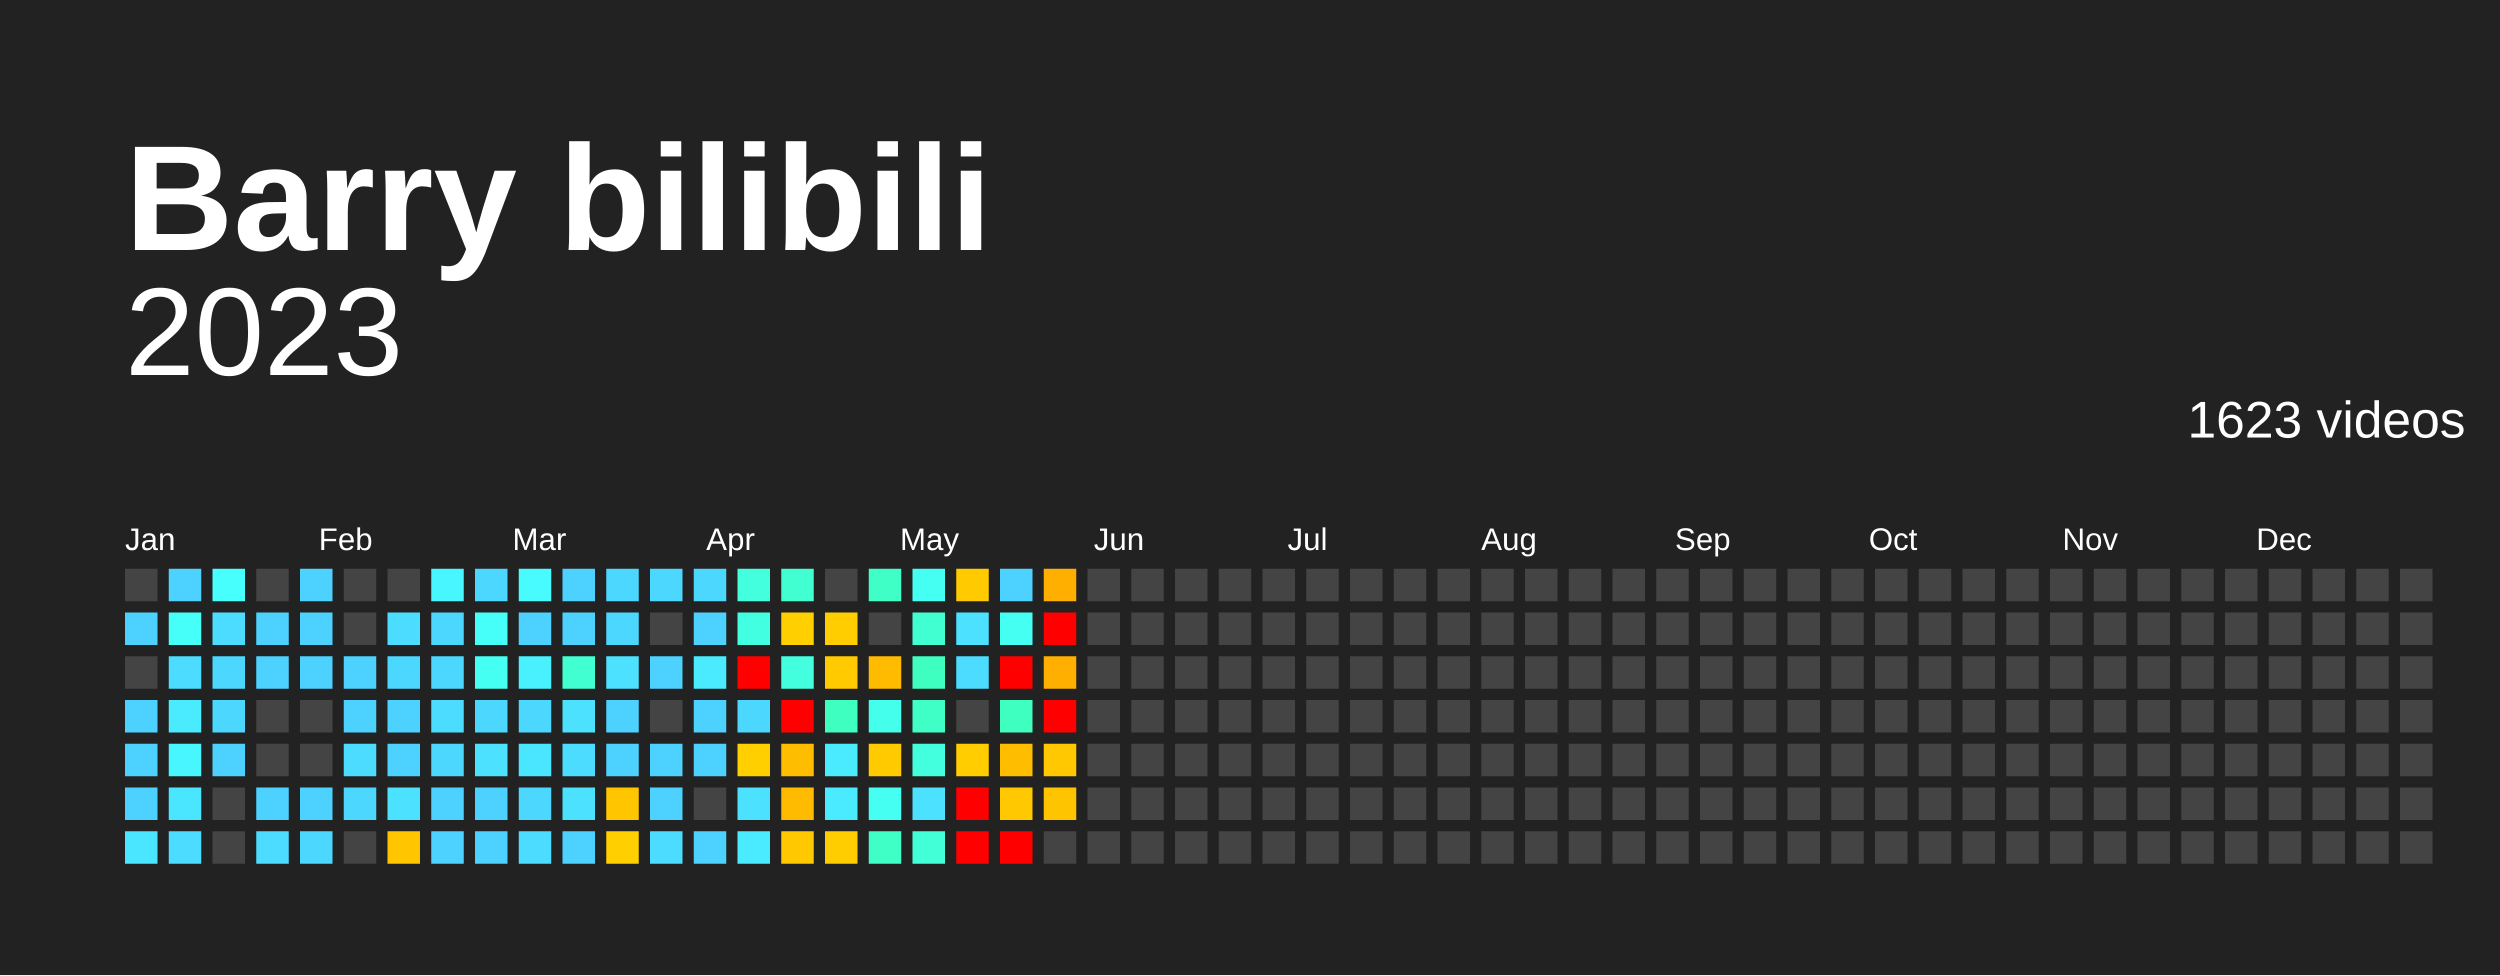
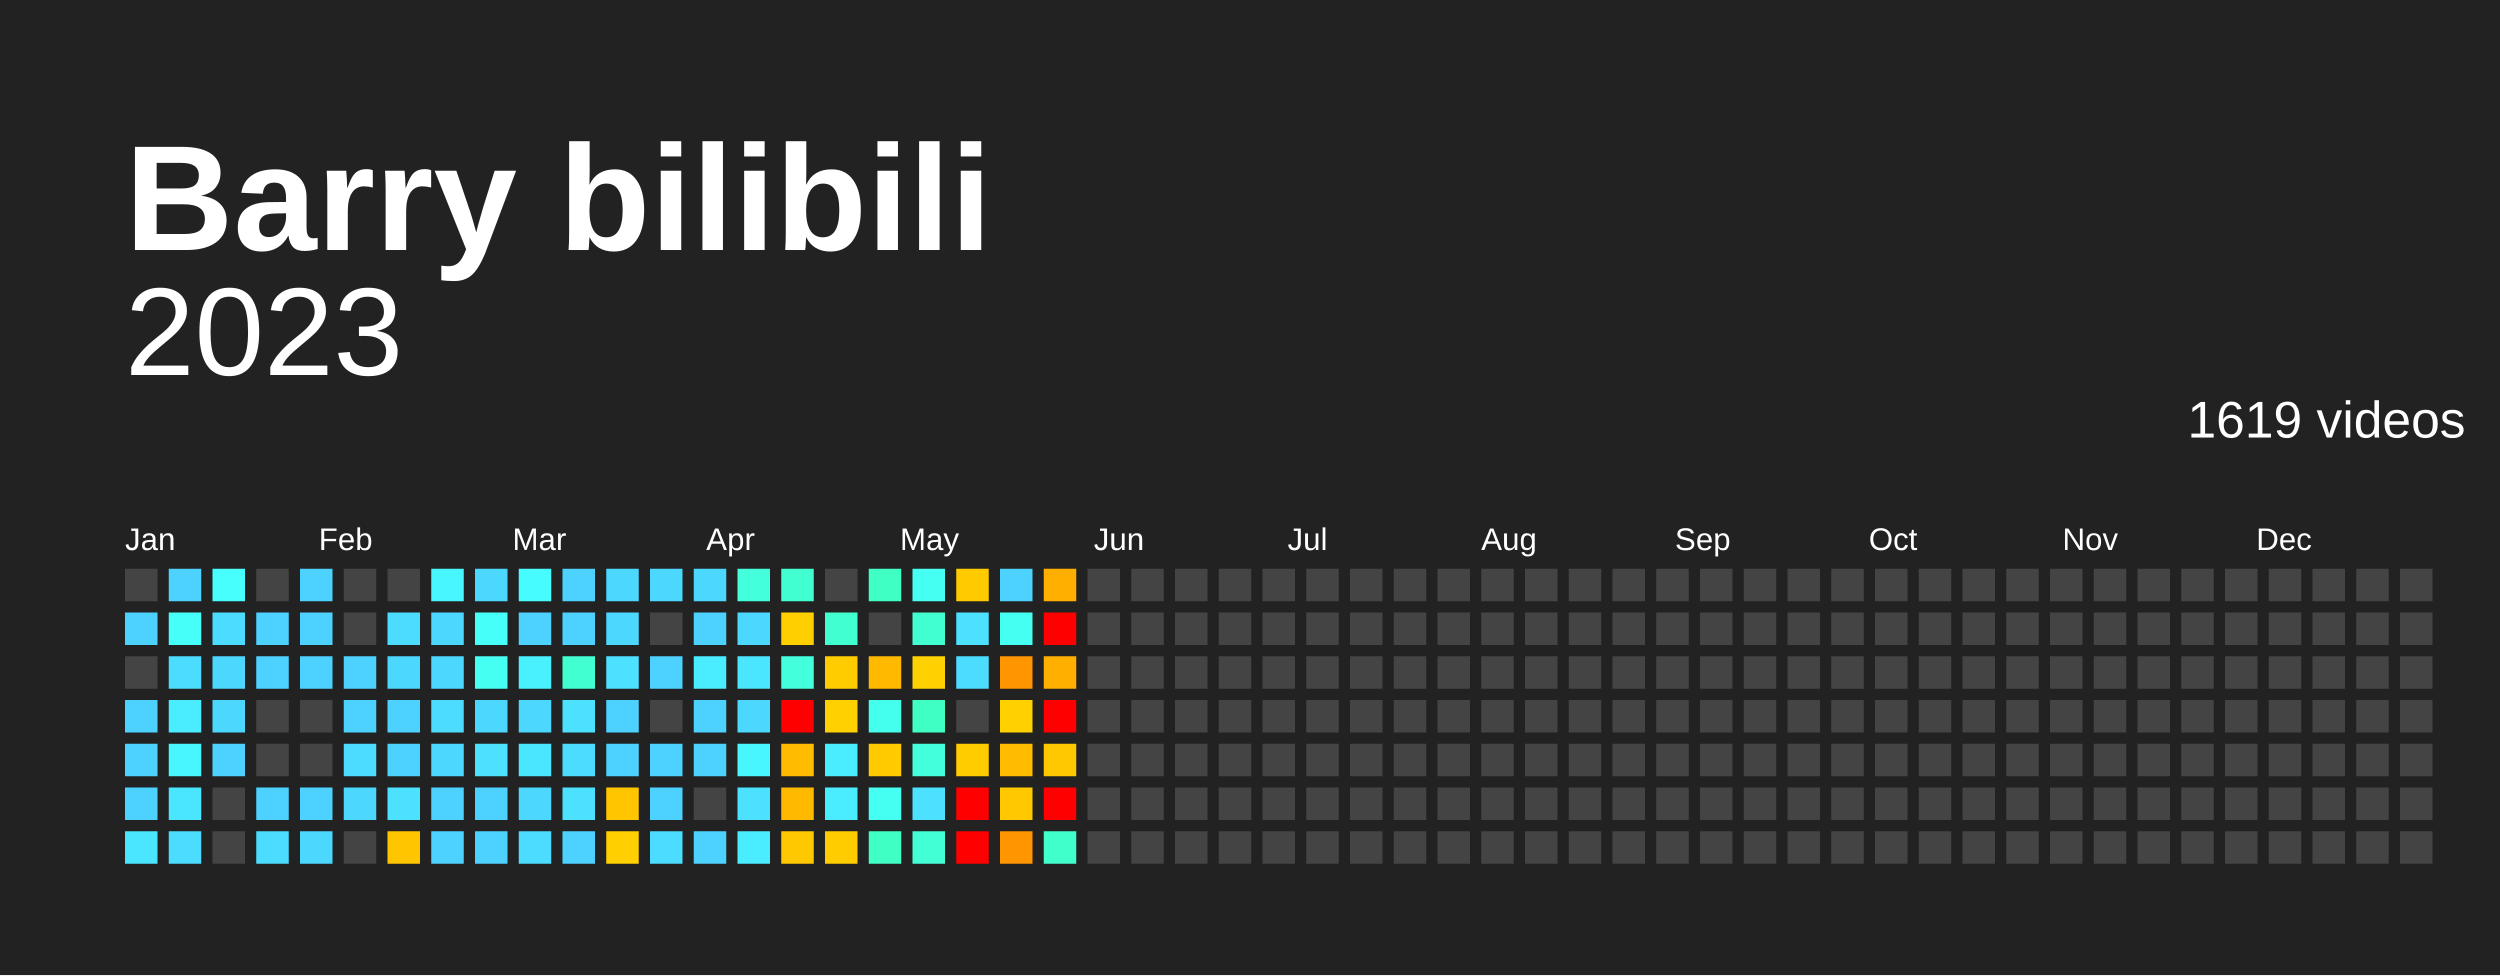
<svg xmlns="http://www.w3.org/2000/svg" baseProfile="full" height="78mm" version="1.1" viewBox="0,0,200,78" width="200mm">
  <defs />
  <rect fill="#222222" height="78" width="200" x="0" y="0" />
  <text fill="#FFFFFF" style="font-size:12px; font-family:Arial; font-weight:bold;" x="10" y="20">Barry bilibili</text>
  <text alignment-baseline="hanging" fill="#FFFFFF" style="font-size:10.0px; font-family:Arial;" x="10" y="30">2023</text>
-   <text alignment-baseline="hanging" fill="#FFFFFF" style="font-size:4.125px; font-family:Arial;" x="175" y="35">1623 videos</text>
+   <text alignment-baseline="hanging" fill="#FFFFFF" style="font-size:4.125px; font-family:Arial;" x="175" y="35">1619 videos</text>
  <text fill="#FFFFFF" style="font-size:2.5px; font-family:Arial" x="10.0" y="44">Jan</text>
  <text fill="#FFFFFF" style="font-size:2.5px; font-family:Arial" x="25.5" y="44">Feb</text>
  <text fill="#FFFFFF" style="font-size:2.5px; font-family:Arial" x="41.0" y="44">Mar</text>
  <text fill="#FFFFFF" style="font-size:2.5px; font-family:Arial" x="56.5" y="44">Apr</text>
  <text fill="#FFFFFF" style="font-size:2.5px; font-family:Arial" x="72.0" y="44">May</text>
  <text fill="#FFFFFF" style="font-size:2.5px; font-family:Arial" x="87.5" y="44">Jun</text>
  <text fill="#FFFFFF" style="font-size:2.5px; font-family:Arial" x="103.0" y="44">Jul</text>
  <text fill="#FFFFFF" style="font-size:2.5px; font-family:Arial" x="118.5" y="44">Aug</text>
  <text fill="#FFFFFF" style="font-size:2.5px; font-family:Arial" x="134.0" y="44">Sep</text>
  <text fill="#FFFFFF" style="font-size:2.5px; font-family:Arial" x="149.5" y="44">Oct</text>
  <text fill="#FFFFFF" style="font-size:2.5px; font-family:Arial" x="165.0" y="44">Nov</text>
  <text fill="#FFFFFF" style="font-size:2.5px; font-family:Arial" x="180.5" y="44">Dec</text>
  <rect fill="#444444" height="2.6" width="2.6" x="10.0" y="45.5" />
  <rect fill="#4dd2ff" height="2.6" width="2.6" x="10.0" y="49.0" />
  <rect fill="#444444" height="2.6" width="2.6" x="10.0" y="52.5" />
  <rect fill="#4dd2ff" height="2.6" width="2.6" x="10.0" y="56.0" />
  <rect fill="#4dd2ff" height="2.6" width="2.6" x="10.0" y="59.5" />
  <rect fill="#4dd2ff" height="2.6" width="2.6" x="10.0" y="63.0" />
  <rect fill="#4ae6ff" height="2.6" width="2.6" x="10.0" y="66.5" />
  <rect fill="#4dd2ff" height="2.6" width="2.6" x="13.5" y="45.5" />
  <rect fill="#46fff8" height="2.6" width="2.6" x="13.5" y="49.0" />
  <rect fill="#4cdcff" height="2.6" width="2.6" x="13.5" y="52.5" />
-   <rect fill="#4aebff" height="2.6" width="2.6" x="13.5" y="56.0" />
+   <rect fill="#4aecff" height="2.6" width="2.6" x="13.5" y="56.0" />
  <rect fill="#48f6ff" height="2.6" width="2.6" x="13.5" y="59.5" />
  <rect fill="#4ae6ff" height="2.6" width="2.6" x="13.5" y="63.0" />
  <rect fill="#4cdcff" height="2.6" width="2.6" x="13.5" y="66.5" />
  <rect fill="#47fffd" height="2.6" width="2.6" x="17.0" y="45.5" />
  <rect fill="#4cdcff" height="2.6" width="2.6" x="17.0" y="49.0" />
  <rect fill="#4cd7ff" height="2.6" width="2.6" x="17.0" y="52.5" />
  <rect fill="#4cd7ff" height="2.6" width="2.6" x="17.0" y="56.0" />
  <rect fill="#4dd2ff" height="2.6" width="2.6" x="17.0" y="59.5" />
  <rect fill="#444444" height="2.6" width="2.6" x="17.0" y="63.0" />
  <rect fill="#444444" height="2.6" width="2.6" x="17.0" y="66.5" />
  <rect fill="#444444" height="2.6" width="2.6" x="20.5" y="45.5" />
  <rect fill="#4dd2ff" height="2.6" width="2.6" x="20.5" y="49.0" />
  <rect fill="#4dd2ff" height="2.6" width="2.6" x="20.5" y="52.5" />
  <rect fill="#444444" height="2.6" width="2.6" x="20.5" y="56.0" />
  <rect fill="#444444" height="2.6" width="2.6" x="20.5" y="59.5" />
  <rect fill="#4dd2ff" height="2.6" width="2.6" x="20.5" y="63.0" />
  <rect fill="#4cdcff" height="2.6" width="2.6" x="20.5" y="66.5" />
  <rect fill="#4dd2ff" height="2.6" width="2.6" x="24.0" y="45.5" />
  <rect fill="#4dd2ff" height="2.6" width="2.6" x="24.0" y="49.0" />
  <rect fill="#4dd2ff" height="2.6" width="2.6" x="24.0" y="52.5" />
  <rect fill="#444444" height="2.6" width="2.6" x="24.0" y="56.0" />
  <rect fill="#444444" height="2.6" width="2.6" x="24.0" y="59.5" />
  <rect fill="#4dd2ff" height="2.6" width="2.6" x="24.0" y="63.0" />
  <rect fill="#4cd7ff" height="2.6" width="2.6" x="24.0" y="66.5" />
  <rect fill="#444444" height="2.6" width="2.6" x="27.5" y="45.5" />
  <rect fill="#444444" height="2.6" width="2.6" x="27.5" y="49.0" />
  <rect fill="#4dd2ff" height="2.6" width="2.6" x="27.5" y="52.5" />
  <rect fill="#4dd2ff" height="2.6" width="2.6" x="27.5" y="56.0" />
  <rect fill="#4cdcff" height="2.6" width="2.6" x="27.5" y="59.5" />
  <rect fill="#4cd7ff" height="2.6" width="2.6" x="27.5" y="63.0" />
  <rect fill="#444444" height="2.6" width="2.6" x="27.5" y="66.5" />
  <rect fill="#444444" height="2.6" width="2.6" x="31.0" y="45.5" />
  <rect fill="#4cdcff" height="2.6" width="2.6" x="31.0" y="49.0" />
  <rect fill="#4cd7ff" height="2.6" width="2.6" x="31.0" y="52.5" />
  <rect fill="#4dd2ff" height="2.6" width="2.6" x="31.0" y="56.0" />
  <rect fill="#4dd2ff" height="2.6" width="2.6" x="31.0" y="59.5" />
  <rect fill="#4be1ff" height="2.6" width="2.6" x="31.0" y="63.0" />
  <rect fill="#ffc600" height="2.6" width="2.6" x="31.0" y="66.5" />
  <rect fill="#48f6ff" height="2.6" width="2.6" x="34.5" y="45.5" />
  <rect fill="#4cd7ff" height="2.6" width="2.6" x="34.5" y="49.0" />
  <rect fill="#4cd7ff" height="2.6" width="2.6" x="34.5" y="52.5" />
  <rect fill="#4cdcff" height="2.6" width="2.6" x="34.5" y="56.0" />
  <rect fill="#4cd7ff" height="2.6" width="2.6" x="34.5" y="59.5" />
  <rect fill="#4dd2ff" height="2.6" width="2.6" x="34.5" y="63.0" />
  <rect fill="#4dd2ff" height="2.6" width="2.6" x="34.5" y="66.5" />
  <rect fill="#4cd7ff" height="2.6" width="2.6" x="38.0" y="45.5" />
  <rect fill="#46fff8" height="2.6" width="2.6" x="38.0" y="49.0" />
-   <rect fill="#45fff3" height="2.6" width="2.6" x="38.0" y="52.5" />
+   <rect fill="#45fff2" height="2.6" width="2.6" x="38.0" y="52.5" />
  <rect fill="#4cd7ff" height="2.6" width="2.6" x="38.0" y="56.0" />
  <rect fill="#4be1ff" height="2.6" width="2.6" x="38.0" y="59.5" />
  <rect fill="#4dd2ff" height="2.6" width="2.6" x="38.0" y="63.0" />
  <rect fill="#4dd2ff" height="2.6" width="2.6" x="38.0" y="66.5" />
-   <rect fill="#47fbff" height="2.6" width="2.6" x="41.5" y="45.5" />
+   <rect fill="#47fcff" height="2.6" width="2.6" x="41.5" y="45.5" />
  <rect fill="#4dd2ff" height="2.6" width="2.6" x="41.5" y="49.0" />
  <rect fill="#49f1ff" height="2.6" width="2.6" x="41.5" y="52.5" />
  <rect fill="#4cd7ff" height="2.6" width="2.6" x="41.5" y="56.0" />
  <rect fill="#4ae6ff" height="2.6" width="2.6" x="41.5" y="59.5" />
  <rect fill="#4cd7ff" height="2.6" width="2.6" x="41.5" y="63.0" />
  <rect fill="#4cdcff" height="2.6" width="2.6" x="41.5" y="66.5" />
  <rect fill="#4dd2ff" height="2.6" width="2.6" x="45.0" y="45.5" />
  <rect fill="#4dd2ff" height="2.6" width="2.6" x="45.0" y="49.0" />
-   <rect fill="#41ffd1" height="2.6" width="2.6" x="45.0" y="52.5" />
+   <rect fill="#41ffd0" height="2.6" width="2.6" x="45.0" y="52.5" />
  <rect fill="#4be1ff" height="2.6" width="2.6" x="45.0" y="56.0" />
  <rect fill="#4cdcff" height="2.6" width="2.6" x="45.0" y="59.5" />
  <rect fill="#4be1ff" height="2.6" width="2.6" x="45.0" y="63.0" />
  <rect fill="#4dd2ff" height="2.6" width="2.6" x="45.0" y="66.5" />
  <rect fill="#4cd7ff" height="2.6" width="2.6" x="48.5" y="45.5" />
  <rect fill="#4cd7ff" height="2.6" width="2.6" x="48.5" y="49.0" />
  <rect fill="#4be1ff" height="2.6" width="2.6" x="48.5" y="52.5" />
  <rect fill="#4dd2ff" height="2.6" width="2.6" x="48.5" y="56.0" />
  <rect fill="#4dd2ff" height="2.6" width="2.6" x="48.5" y="59.5" />
  <rect fill="#ffc600" height="2.6" width="2.6" x="48.5" y="63.0" />
  <rect fill="#ffcf00" height="2.6" width="2.6" x="48.5" y="66.5" />
  <rect fill="#4cd7ff" height="2.6" width="2.6" x="52.0" y="45.5" />
  <rect fill="#444444" height="2.6" width="2.6" x="52.0" y="49.0" />
  <rect fill="#4dd2ff" height="2.6" width="2.6" x="52.0" y="52.5" />
  <rect fill="#444444" height="2.6" width="2.6" x="52.0" y="56.0" />
  <rect fill="#4dd2ff" height="2.6" width="2.6" x="52.0" y="59.5" />
  <rect fill="#4dd2ff" height="2.6" width="2.6" x="52.0" y="63.0" />
  <rect fill="#4cdcff" height="2.6" width="2.6" x="52.0" y="66.5" />
  <rect fill="#4cd7ff" height="2.6" width="2.6" x="55.5" y="45.5" />
  <rect fill="#4dd2ff" height="2.6" width="2.6" x="55.5" y="49.0" />
-   <rect fill="#4aebff" height="2.6" width="2.6" x="55.5" y="52.5" />
+   <rect fill="#4aecff" height="2.6" width="2.6" x="55.5" y="52.5" />
  <rect fill="#4dd2ff" height="2.6" width="2.6" x="55.5" y="56.0" />
  <rect fill="#4dd2ff" height="2.6" width="2.6" x="55.5" y="59.5" />
  <rect fill="#444444" height="2.6" width="2.6" x="55.5" y="63.0" />
  <rect fill="#4dd2ff" height="2.6" width="2.6" x="55.5" y="66.5" />
-   <rect fill="#43ffdd" height="2.6" width="2.6" x="59.0" y="45.5" />
-   <rect fill="#43ffe2" height="2.6" width="2.6" x="59.0" y="49.0" />
-   <rect fill="red" height="2.6" width="2.6" x="59.0" y="52.5" />
+   <rect fill="#43ffdc" height="2.6" width="2.6" x="59.0" y="45.5" />
+   <rect fill="#4cd7ff" height="2.6" width="2.6" x="59.0" y="49.0" />
+   <rect fill="#4ae6ff" height="2.6" width="2.6" x="59.0" y="52.5" />
  <rect fill="#4cd7ff" height="2.6" width="2.6" x="59.0" y="56.0" />
-   <rect fill="#ffcf00" height="2.6" width="2.6" x="59.0" y="59.5" />
+   <rect fill="#48f6ff" height="2.6" width="2.6" x="59.0" y="59.5" />
  <rect fill="#4be1ff" height="2.6" width="2.6" x="59.0" y="63.0" />
-   <rect fill="#4aebff" height="2.6" width="2.6" x="59.0" y="66.5" />
-   <rect fill="#41ffd1" height="2.6" width="2.6" x="62.5" y="45.5" />
+   <rect fill="#4aecff" height="2.6" width="2.6" x="59.0" y="66.5" />
+   <rect fill="#41ffd0" height="2.6" width="2.6" x="62.5" y="45.5" />
  <rect fill="#ffcf00" height="2.6" width="2.6" x="62.5" y="49.0" />
-   <rect fill="#43ffdd" height="2.6" width="2.6" x="62.5" y="52.5" />
+   <rect fill="#43ffdc" height="2.6" width="2.6" x="62.5" y="52.5" />
  <rect fill="red" height="2.6" width="2.6" x="62.5" y="56.0" />
-   <rect fill="#ffbd00" height="2.6" width="2.6" x="62.5" y="59.5" />
-   <rect fill="#ffbb00" height="2.6" width="2.6" x="62.5" y="63.0" />
+   <rect fill="#ffbc00" height="2.6" width="2.6" x="62.5" y="59.5" />
+   <rect fill="#ffba00" height="2.6" width="2.6" x="62.5" y="63.0" />
  <rect fill="#ffc800" height="2.6" width="2.6" x="62.5" y="66.5" />
  <rect fill="#444444" height="2.6" width="2.6" x="66.0" y="45.5" />
-   <rect fill="#ffcd00" height="2.6" width="2.6" x="66.0" y="49.0" />
-   <rect fill="#ffcb00" height="2.6" width="2.6" x="66.0" y="52.5" />
-   <rect fill="#3fffc0" height="2.6" width="2.6" x="66.0" y="56.0" />
-   <rect fill="#4aebff" height="2.6" width="2.6" x="66.0" y="59.5" />
-   <rect fill="#4aebff" height="2.6" width="2.6" x="66.0" y="63.0" />
-   <rect fill="#ffcd00" height="2.6" width="2.6" x="66.0" y="66.5" />
-   <rect fill="#40ffc6" height="2.6" width="2.6" x="69.5" y="45.5" />
+   <rect fill="#41ffd0" height="2.6" width="2.6" x="66.0" y="49.0" />
+   <rect fill="#ffcc00" height="2.6" width="2.6" x="66.0" y="52.5" />
+   <rect fill="#ffd100" height="2.6" width="2.6" x="66.0" y="56.0" />
+   <rect fill="#4aecff" height="2.6" width="2.6" x="66.0" y="59.5" />
+   <rect fill="#4aecff" height="2.6" width="2.6" x="66.0" y="63.0" />
+   <rect fill="#ffcc00" height="2.6" width="2.6" x="66.0" y="66.5" />
+   <rect fill="#40ffc5" height="2.6" width="2.6" x="69.5" y="45.5" />
  <rect fill="#444444" height="2.6" width="2.6" x="69.5" y="49.0" />
-   <rect fill="#ffbb00" height="2.6" width="2.6" x="69.5" y="52.5" />
+   <rect fill="#ffba00" height="2.6" width="2.6" x="69.5" y="52.5" />
  <rect fill="#45ffed" height="2.6" width="2.6" x="69.5" y="56.0" />
-   <rect fill="#ffcb00" height="2.6" width="2.6" x="69.5" y="59.5" />
-   <rect fill="#45fff3" height="2.6" width="2.6" x="69.5" y="63.0" />
-   <rect fill="#40ffc6" height="2.6" width="2.6" x="69.5" y="66.5" />
-   <rect fill="#45fff3" height="2.6" width="2.6" x="73.0" y="45.5" />
-   <rect fill="#41ffd1" height="2.6" width="2.6" x="73.0" y="49.0" />
-   <rect fill="#3fffc0" height="2.6" width="2.6" x="73.0" y="52.5" />
-   <rect fill="#40ffc6" height="2.6" width="2.6" x="73.0" y="56.0" />
-   <rect fill="#43ffdd" height="2.6" width="2.6" x="73.0" y="59.5" />
+   <rect fill="#ffca00" height="2.6" width="2.6" x="69.5" y="59.5" />
+   <rect fill="#45fff2" height="2.6" width="2.6" x="69.5" y="63.0" />
+   <rect fill="#40ffc5" height="2.6" width="2.6" x="69.5" y="66.5" />
+   <rect fill="#45fff2" height="2.6" width="2.6" x="73.0" y="45.5" />
+   <rect fill="#41ffd0" height="2.6" width="2.6" x="73.0" y="49.0" />
+   <rect fill="#ffd100" height="2.6" width="2.6" x="73.0" y="52.5" />
+   <rect fill="#40ffc5" height="2.6" width="2.6" x="73.0" y="56.0" />
+   <rect fill="#43ffdc" height="2.6" width="2.6" x="73.0" y="59.5" />
  <rect fill="#4be1ff" height="2.6" width="2.6" x="73.0" y="63.0" />
-   <rect fill="#42ffd7" height="2.6" width="2.6" x="73.0" y="66.5" />
-   <rect fill="#ffcb00" height="2.6" width="2.6" x="76.5" y="45.5" />
+   <rect fill="#42ffd6" height="2.6" width="2.6" x="73.0" y="66.5" />
+   <rect fill="#ffca00" height="2.6" width="2.6" x="76.5" y="45.5" />
  <rect fill="#4be1ff" height="2.6" width="2.6" x="76.5" y="49.0" />
  <rect fill="#4cdcff" height="2.6" width="2.6" x="76.5" y="52.5" />
  <rect fill="#444444" height="2.6" width="2.6" x="76.5" y="56.0" />
-   <rect fill="#ffcd00" height="2.6" width="2.6" x="76.5" y="59.5" />
+   <rect fill="#ffcc00" height="2.6" width="2.6" x="76.5" y="59.5" />
  <rect fill="red" height="2.6" width="2.6" x="76.5" y="63.0" />
  <rect fill="red" height="2.6" width="2.6" x="76.5" y="66.5" />
  <rect fill="#4dd2ff" height="2.6" width="2.6" x="80.0" y="45.5" />
-   <rect fill="#45fff3" height="2.6" width="2.6" x="80.0" y="49.0" />
-   <rect fill="red" height="2.6" width="2.6" x="80.0" y="52.5" />
-   <rect fill="#3fffc0" height="2.6" width="2.6" x="80.0" y="56.0" />
-   <rect fill="#ffbd00" height="2.6" width="2.6" x="80.0" y="59.5" />
+   <rect fill="#45fff2" height="2.6" width="2.6" x="80.0" y="49.0" />
+   <rect fill="#ff9500" height="2.6" width="2.6" x="80.0" y="52.5" />
+   <rect fill="#ffd100" height="2.6" width="2.6" x="80.0" y="56.0" />
+   <rect fill="#ffbc00" height="2.6" width="2.6" x="80.0" y="59.5" />
  <rect fill="#ffc800" height="2.6" width="2.6" x="80.0" y="63.0" />
-   <rect fill="red" height="2.6" width="2.6" x="80.0" y="66.5" />
+   <rect fill="#ff9500" height="2.6" width="2.6" x="80.0" y="66.5" />
  <rect fill="#ffaf00" height="2.6" width="2.6" x="83.5" y="45.5" />
  <rect fill="red" height="2.6" width="2.6" x="83.5" y="49.0" />
  <rect fill="#ffaf00" height="2.6" width="2.6" x="83.5" y="52.5" />
  <rect fill="red" height="2.6" width="2.6" x="83.5" y="56.0" />
  <rect fill="#ffc800" height="2.6" width="2.6" x="83.5" y="59.5" />
-   <rect fill="#ffc400" height="2.6" width="2.6" x="83.5" y="63.0" />
-   <rect fill="#444444" height="2.6" width="2.6" x="83.5" y="66.5" />
+   <rect fill="red" height="2.6" width="2.6" x="83.5" y="63.0" />
+   <rect fill="#41ffcb" height="2.6" width="2.6" x="83.5" y="66.5" />
  <rect fill="#444444" height="2.6" width="2.6" x="87.0" y="45.5" />
  <rect fill="#444444" height="2.6" width="2.6" x="87.0" y="49.0" />
  <rect fill="#444444" height="2.6" width="2.6" x="87.0" y="52.5" />
  <rect fill="#444444" height="2.6" width="2.6" x="87.0" y="56.0" />
  <rect fill="#444444" height="2.6" width="2.6" x="87.0" y="59.5" />
  <rect fill="#444444" height="2.6" width="2.6" x="87.0" y="63.0" />
  <rect fill="#444444" height="2.6" width="2.6" x="87.0" y="66.5" />
  <rect fill="#444444" height="2.6" width="2.6" x="90.5" y="45.5" />
  <rect fill="#444444" height="2.6" width="2.6" x="90.5" y="49.0" />
  <rect fill="#444444" height="2.6" width="2.6" x="90.5" y="52.5" />
  <rect fill="#444444" height="2.6" width="2.6" x="90.5" y="56.0" />
  <rect fill="#444444" height="2.6" width="2.6" x="90.5" y="59.5" />
  <rect fill="#444444" height="2.6" width="2.6" x="90.5" y="63.0" />
  <rect fill="#444444" height="2.6" width="2.6" x="90.5" y="66.5" />
  <rect fill="#444444" height="2.6" width="2.6" x="94.0" y="45.5" />
  <rect fill="#444444" height="2.6" width="2.6" x="94.0" y="49.0" />
  <rect fill="#444444" height="2.6" width="2.6" x="94.0" y="52.5" />
  <rect fill="#444444" height="2.6" width="2.6" x="94.0" y="56.0" />
  <rect fill="#444444" height="2.6" width="2.6" x="94.0" y="59.5" />
  <rect fill="#444444" height="2.6" width="2.6" x="94.0" y="63.0" />
  <rect fill="#444444" height="2.6" width="2.6" x="94.0" y="66.5" />
  <rect fill="#444444" height="2.6" width="2.6" x="97.5" y="45.5" />
  <rect fill="#444444" height="2.6" width="2.6" x="97.5" y="49.0" />
  <rect fill="#444444" height="2.6" width="2.6" x="97.5" y="52.5" />
  <rect fill="#444444" height="2.6" width="2.6" x="97.5" y="56.0" />
  <rect fill="#444444" height="2.6" width="2.6" x="97.5" y="59.5" />
  <rect fill="#444444" height="2.6" width="2.6" x="97.5" y="63.0" />
  <rect fill="#444444" height="2.6" width="2.6" x="97.5" y="66.5" />
  <rect fill="#444444" height="2.6" width="2.6" x="101.0" y="45.5" />
  <rect fill="#444444" height="2.6" width="2.6" x="101.0" y="49.0" />
  <rect fill="#444444" height="2.6" width="2.6" x="101.0" y="52.5" />
  <rect fill="#444444" height="2.6" width="2.6" x="101.0" y="56.0" />
  <rect fill="#444444" height="2.6" width="2.6" x="101.0" y="59.5" />
  <rect fill="#444444" height="2.6" width="2.6" x="101.0" y="63.0" />
  <rect fill="#444444" height="2.6" width="2.6" x="101.0" y="66.5" />
  <rect fill="#444444" height="2.6" width="2.6" x="104.5" y="45.5" />
  <rect fill="#444444" height="2.6" width="2.6" x="104.5" y="49.0" />
  <rect fill="#444444" height="2.6" width="2.6" x="104.5" y="52.5" />
  <rect fill="#444444" height="2.6" width="2.6" x="104.5" y="56.0" />
  <rect fill="#444444" height="2.6" width="2.6" x="104.5" y="59.5" />
  <rect fill="#444444" height="2.6" width="2.6" x="104.5" y="63.0" />
  <rect fill="#444444" height="2.6" width="2.6" x="104.5" y="66.5" />
  <rect fill="#444444" height="2.6" width="2.6" x="108.0" y="45.5" />
  <rect fill="#444444" height="2.6" width="2.6" x="108.0" y="49.0" />
  <rect fill="#444444" height="2.6" width="2.6" x="108.0" y="52.5" />
  <rect fill="#444444" height="2.6" width="2.6" x="108.0" y="56.0" />
  <rect fill="#444444" height="2.6" width="2.6" x="108.0" y="59.5" />
  <rect fill="#444444" height="2.6" width="2.6" x="108.0" y="63.0" />
  <rect fill="#444444" height="2.6" width="2.6" x="108.0" y="66.5" />
  <rect fill="#444444" height="2.6" width="2.6" x="111.5" y="45.5" />
  <rect fill="#444444" height="2.6" width="2.6" x="111.5" y="49.0" />
  <rect fill="#444444" height="2.6" width="2.6" x="111.5" y="52.5" />
  <rect fill="#444444" height="2.6" width="2.6" x="111.5" y="56.0" />
  <rect fill="#444444" height="2.6" width="2.6" x="111.5" y="59.5" />
  <rect fill="#444444" height="2.6" width="2.6" x="111.5" y="63.0" />
  <rect fill="#444444" height="2.6" width="2.6" x="111.5" y="66.5" />
  <rect fill="#444444" height="2.6" width="2.6" x="115.0" y="45.5" />
  <rect fill="#444444" height="2.6" width="2.6" x="115.0" y="49.0" />
  <rect fill="#444444" height="2.6" width="2.6" x="115.0" y="52.5" />
  <rect fill="#444444" height="2.6" width="2.6" x="115.0" y="56.0" />
  <rect fill="#444444" height="2.6" width="2.6" x="115.0" y="59.5" />
  <rect fill="#444444" height="2.6" width="2.6" x="115.0" y="63.0" />
  <rect fill="#444444" height="2.6" width="2.6" x="115.0" y="66.5" />
  <rect fill="#444444" height="2.6" width="2.6" x="118.5" y="45.5" />
  <rect fill="#444444" height="2.6" width="2.6" x="118.5" y="49.0" />
  <rect fill="#444444" height="2.6" width="2.6" x="118.5" y="52.5" />
  <rect fill="#444444" height="2.6" width="2.6" x="118.5" y="56.0" />
  <rect fill="#444444" height="2.6" width="2.6" x="118.5" y="59.5" />
  <rect fill="#444444" height="2.6" width="2.6" x="118.5" y="63.0" />
  <rect fill="#444444" height="2.6" width="2.6" x="118.5" y="66.5" />
  <rect fill="#444444" height="2.6" width="2.6" x="122.0" y="45.5" />
  <rect fill="#444444" height="2.6" width="2.6" x="122.0" y="49.0" />
  <rect fill="#444444" height="2.6" width="2.6" x="122.0" y="52.5" />
  <rect fill="#444444" height="2.6" width="2.6" x="122.0" y="56.0" />
  <rect fill="#444444" height="2.6" width="2.6" x="122.0" y="59.5" />
  <rect fill="#444444" height="2.6" width="2.6" x="122.0" y="63.0" />
  <rect fill="#444444" height="2.6" width="2.6" x="122.0" y="66.5" />
  <rect fill="#444444" height="2.6" width="2.6" x="125.5" y="45.5" />
  <rect fill="#444444" height="2.6" width="2.6" x="125.5" y="49.0" />
  <rect fill="#444444" height="2.6" width="2.6" x="125.5" y="52.5" />
  <rect fill="#444444" height="2.6" width="2.6" x="125.5" y="56.0" />
  <rect fill="#444444" height="2.6" width="2.6" x="125.5" y="59.5" />
  <rect fill="#444444" height="2.6" width="2.6" x="125.5" y="63.0" />
  <rect fill="#444444" height="2.6" width="2.6" x="125.5" y="66.5" />
  <rect fill="#444444" height="2.6" width="2.6" x="129.0" y="45.5" />
  <rect fill="#444444" height="2.6" width="2.6" x="129.0" y="49.0" />
  <rect fill="#444444" height="2.6" width="2.6" x="129.0" y="52.5" />
  <rect fill="#444444" height="2.6" width="2.6" x="129.0" y="56.0" />
  <rect fill="#444444" height="2.6" width="2.6" x="129.0" y="59.5" />
  <rect fill="#444444" height="2.6" width="2.6" x="129.0" y="63.0" />
  <rect fill="#444444" height="2.6" width="2.6" x="129.0" y="66.5" />
  <rect fill="#444444" height="2.6" width="2.6" x="132.5" y="45.5" />
  <rect fill="#444444" height="2.6" width="2.6" x="132.5" y="49.0" />
  <rect fill="#444444" height="2.6" width="2.6" x="132.5" y="52.5" />
  <rect fill="#444444" height="2.6" width="2.6" x="132.5" y="56.0" />
  <rect fill="#444444" height="2.6" width="2.6" x="132.5" y="59.5" />
  <rect fill="#444444" height="2.6" width="2.6" x="132.5" y="63.0" />
  <rect fill="#444444" height="2.6" width="2.6" x="132.5" y="66.5" />
  <rect fill="#444444" height="2.6" width="2.6" x="136.0" y="45.5" />
  <rect fill="#444444" height="2.6" width="2.6" x="136.0" y="49.0" />
  <rect fill="#444444" height="2.6" width="2.6" x="136.0" y="52.5" />
  <rect fill="#444444" height="2.6" width="2.6" x="136.0" y="56.0" />
  <rect fill="#444444" height="2.6" width="2.6" x="136.0" y="59.5" />
  <rect fill="#444444" height="2.6" width="2.6" x="136.0" y="63.0" />
  <rect fill="#444444" height="2.6" width="2.6" x="136.0" y="66.5" />
  <rect fill="#444444" height="2.6" width="2.6" x="139.5" y="45.5" />
  <rect fill="#444444" height="2.6" width="2.6" x="139.5" y="49.0" />
  <rect fill="#444444" height="2.6" width="2.6" x="139.5" y="52.5" />
  <rect fill="#444444" height="2.6" width="2.6" x="139.5" y="56.0" />
  <rect fill="#444444" height="2.6" width="2.6" x="139.5" y="59.5" />
  <rect fill="#444444" height="2.6" width="2.6" x="139.5" y="63.0" />
  <rect fill="#444444" height="2.6" width="2.6" x="139.5" y="66.5" />
  <rect fill="#444444" height="2.6" width="2.6" x="143.0" y="45.5" />
  <rect fill="#444444" height="2.6" width="2.6" x="143.0" y="49.0" />
  <rect fill="#444444" height="2.6" width="2.6" x="143.0" y="52.5" />
  <rect fill="#444444" height="2.6" width="2.6" x="143.0" y="56.0" />
  <rect fill="#444444" height="2.6" width="2.6" x="143.0" y="59.5" />
  <rect fill="#444444" height="2.6" width="2.6" x="143.0" y="63.0" />
  <rect fill="#444444" height="2.6" width="2.6" x="143.0" y="66.5" />
  <rect fill="#444444" height="2.6" width="2.6" x="146.5" y="45.5" />
  <rect fill="#444444" height="2.6" width="2.6" x="146.5" y="49.0" />
  <rect fill="#444444" height="2.6" width="2.6" x="146.5" y="52.5" />
  <rect fill="#444444" height="2.6" width="2.6" x="146.5" y="56.0" />
  <rect fill="#444444" height="2.6" width="2.6" x="146.5" y="59.5" />
  <rect fill="#444444" height="2.6" width="2.6" x="146.5" y="63.0" />
  <rect fill="#444444" height="2.6" width="2.6" x="146.5" y="66.5" />
  <rect fill="#444444" height="2.6" width="2.6" x="150.0" y="45.5" />
  <rect fill="#444444" height="2.6" width="2.6" x="150.0" y="49.0" />
  <rect fill="#444444" height="2.6" width="2.6" x="150.0" y="52.5" />
  <rect fill="#444444" height="2.6" width="2.6" x="150.0" y="56.0" />
  <rect fill="#444444" height="2.6" width="2.6" x="150.0" y="59.5" />
  <rect fill="#444444" height="2.6" width="2.6" x="150.0" y="63.0" />
  <rect fill="#444444" height="2.6" width="2.6" x="150.0" y="66.5" />
  <rect fill="#444444" height="2.6" width="2.6" x="153.5" y="45.5" />
  <rect fill="#444444" height="2.6" width="2.6" x="153.5" y="49.0" />
  <rect fill="#444444" height="2.6" width="2.6" x="153.5" y="52.5" />
  <rect fill="#444444" height="2.6" width="2.6" x="153.5" y="56.0" />
  <rect fill="#444444" height="2.6" width="2.6" x="153.5" y="59.5" />
  <rect fill="#444444" height="2.6" width="2.6" x="153.5" y="63.0" />
  <rect fill="#444444" height="2.6" width="2.6" x="153.5" y="66.5" />
  <rect fill="#444444" height="2.6" width="2.6" x="157.0" y="45.5" />
  <rect fill="#444444" height="2.6" width="2.6" x="157.0" y="49.0" />
  <rect fill="#444444" height="2.6" width="2.6" x="157.0" y="52.5" />
  <rect fill="#444444" height="2.6" width="2.6" x="157.0" y="56.0" />
  <rect fill="#444444" height="2.6" width="2.6" x="157.0" y="59.5" />
  <rect fill="#444444" height="2.6" width="2.6" x="157.0" y="63.0" />
  <rect fill="#444444" height="2.6" width="2.6" x="157.0" y="66.5" />
  <rect fill="#444444" height="2.6" width="2.6" x="160.5" y="45.5" />
  <rect fill="#444444" height="2.6" width="2.6" x="160.5" y="49.0" />
  <rect fill="#444444" height="2.6" width="2.6" x="160.5" y="52.5" />
  <rect fill="#444444" height="2.6" width="2.6" x="160.5" y="56.0" />
  <rect fill="#444444" height="2.6" width="2.6" x="160.5" y="59.5" />
  <rect fill="#444444" height="2.6" width="2.6" x="160.5" y="63.0" />
  <rect fill="#444444" height="2.6" width="2.6" x="160.5" y="66.5" />
  <rect fill="#444444" height="2.6" width="2.6" x="164.0" y="45.5" />
  <rect fill="#444444" height="2.6" width="2.6" x="164.0" y="49.0" />
  <rect fill="#444444" height="2.6" width="2.6" x="164.0" y="52.5" />
  <rect fill="#444444" height="2.6" width="2.6" x="164.0" y="56.0" />
  <rect fill="#444444" height="2.6" width="2.6" x="164.0" y="59.5" />
  <rect fill="#444444" height="2.6" width="2.6" x="164.0" y="63.0" />
  <rect fill="#444444" height="2.6" width="2.6" x="164.0" y="66.5" />
  <rect fill="#444444" height="2.6" width="2.6" x="167.5" y="45.5" />
  <rect fill="#444444" height="2.6" width="2.6" x="167.5" y="49.0" />
  <rect fill="#444444" height="2.6" width="2.6" x="167.5" y="52.5" />
  <rect fill="#444444" height="2.6" width="2.6" x="167.5" y="56.0" />
  <rect fill="#444444" height="2.6" width="2.6" x="167.5" y="59.5" />
  <rect fill="#444444" height="2.6" width="2.6" x="167.5" y="63.0" />
  <rect fill="#444444" height="2.6" width="2.6" x="167.5" y="66.5" />
  <rect fill="#444444" height="2.6" width="2.6" x="171.0" y="45.5" />
  <rect fill="#444444" height="2.6" width="2.6" x="171.0" y="49.0" />
  <rect fill="#444444" height="2.6" width="2.6" x="171.0" y="52.5" />
  <rect fill="#444444" height="2.6" width="2.6" x="171.0" y="56.0" />
  <rect fill="#444444" height="2.6" width="2.6" x="171.0" y="59.5" />
  <rect fill="#444444" height="2.6" width="2.6" x="171.0" y="63.0" />
  <rect fill="#444444" height="2.6" width="2.6" x="171.0" y="66.5" />
  <rect fill="#444444" height="2.6" width="2.6" x="174.5" y="45.5" />
  <rect fill="#444444" height="2.6" width="2.6" x="174.5" y="49.0" />
  <rect fill="#444444" height="2.6" width="2.6" x="174.5" y="52.5" />
  <rect fill="#444444" height="2.6" width="2.6" x="174.5" y="56.0" />
  <rect fill="#444444" height="2.6" width="2.6" x="174.5" y="59.5" />
  <rect fill="#444444" height="2.6" width="2.6" x="174.5" y="63.0" />
  <rect fill="#444444" height="2.6" width="2.6" x="174.5" y="66.5" />
  <rect fill="#444444" height="2.6" width="2.6" x="178.0" y="45.5" />
  <rect fill="#444444" height="2.6" width="2.6" x="178.0" y="49.0" />
  <rect fill="#444444" height="2.6" width="2.6" x="178.0" y="52.5" />
  <rect fill="#444444" height="2.6" width="2.6" x="178.0" y="56.0" />
  <rect fill="#444444" height="2.6" width="2.6" x="178.0" y="59.5" />
  <rect fill="#444444" height="2.6" width="2.6" x="178.0" y="63.0" />
  <rect fill="#444444" height="2.6" width="2.6" x="178.0" y="66.5" />
  <rect fill="#444444" height="2.6" width="2.6" x="181.5" y="45.5" />
  <rect fill="#444444" height="2.6" width="2.6" x="181.5" y="49.0" />
  <rect fill="#444444" height="2.6" width="2.6" x="181.5" y="52.5" />
  <rect fill="#444444" height="2.6" width="2.6" x="181.5" y="56.0" />
  <rect fill="#444444" height="2.6" width="2.6" x="181.5" y="59.5" />
  <rect fill="#444444" height="2.6" width="2.6" x="181.5" y="63.0" />
  <rect fill="#444444" height="2.6" width="2.6" x="181.5" y="66.5" />
  <rect fill="#444444" height="2.6" width="2.6" x="185.0" y="45.5" />
  <rect fill="#444444" height="2.6" width="2.6" x="185.0" y="49.0" />
  <rect fill="#444444" height="2.6" width="2.6" x="185.0" y="52.5" />
  <rect fill="#444444" height="2.6" width="2.6" x="185.0" y="56.0" />
  <rect fill="#444444" height="2.6" width="2.6" x="185.0" y="59.5" />
  <rect fill="#444444" height="2.6" width="2.6" x="185.0" y="63.0" />
  <rect fill="#444444" height="2.6" width="2.6" x="185.0" y="66.5" />
  <rect fill="#444444" height="2.6" width="2.6" x="188.5" y="45.5" />
  <rect fill="#444444" height="2.6" width="2.6" x="188.5" y="49.0" />
  <rect fill="#444444" height="2.6" width="2.6" x="188.5" y="52.5" />
  <rect fill="#444444" height="2.6" width="2.6" x="188.5" y="56.0" />
  <rect fill="#444444" height="2.6" width="2.6" x="188.5" y="59.5" />
  <rect fill="#444444" height="2.6" width="2.6" x="188.5" y="63.0" />
  <rect fill="#444444" height="2.6" width="2.6" x="188.5" y="66.5" />
  <rect fill="#444444" height="2.6" width="2.6" x="192.0" y="45.5" />
  <rect fill="#444444" height="2.6" width="2.6" x="192.0" y="49.0" />
  <rect fill="#444444" height="2.6" width="2.6" x="192.0" y="52.5" />
  <rect fill="#444444" height="2.6" width="2.6" x="192.0" y="56.0" />
  <rect fill="#444444" height="2.6" width="2.6" x="192.0" y="59.5" />
  <rect fill="#444444" height="2.6" width="2.6" x="192.0" y="63.0" />
  <rect fill="#444444" height="2.6" width="2.6" x="192.0" y="66.5" />
</svg>
